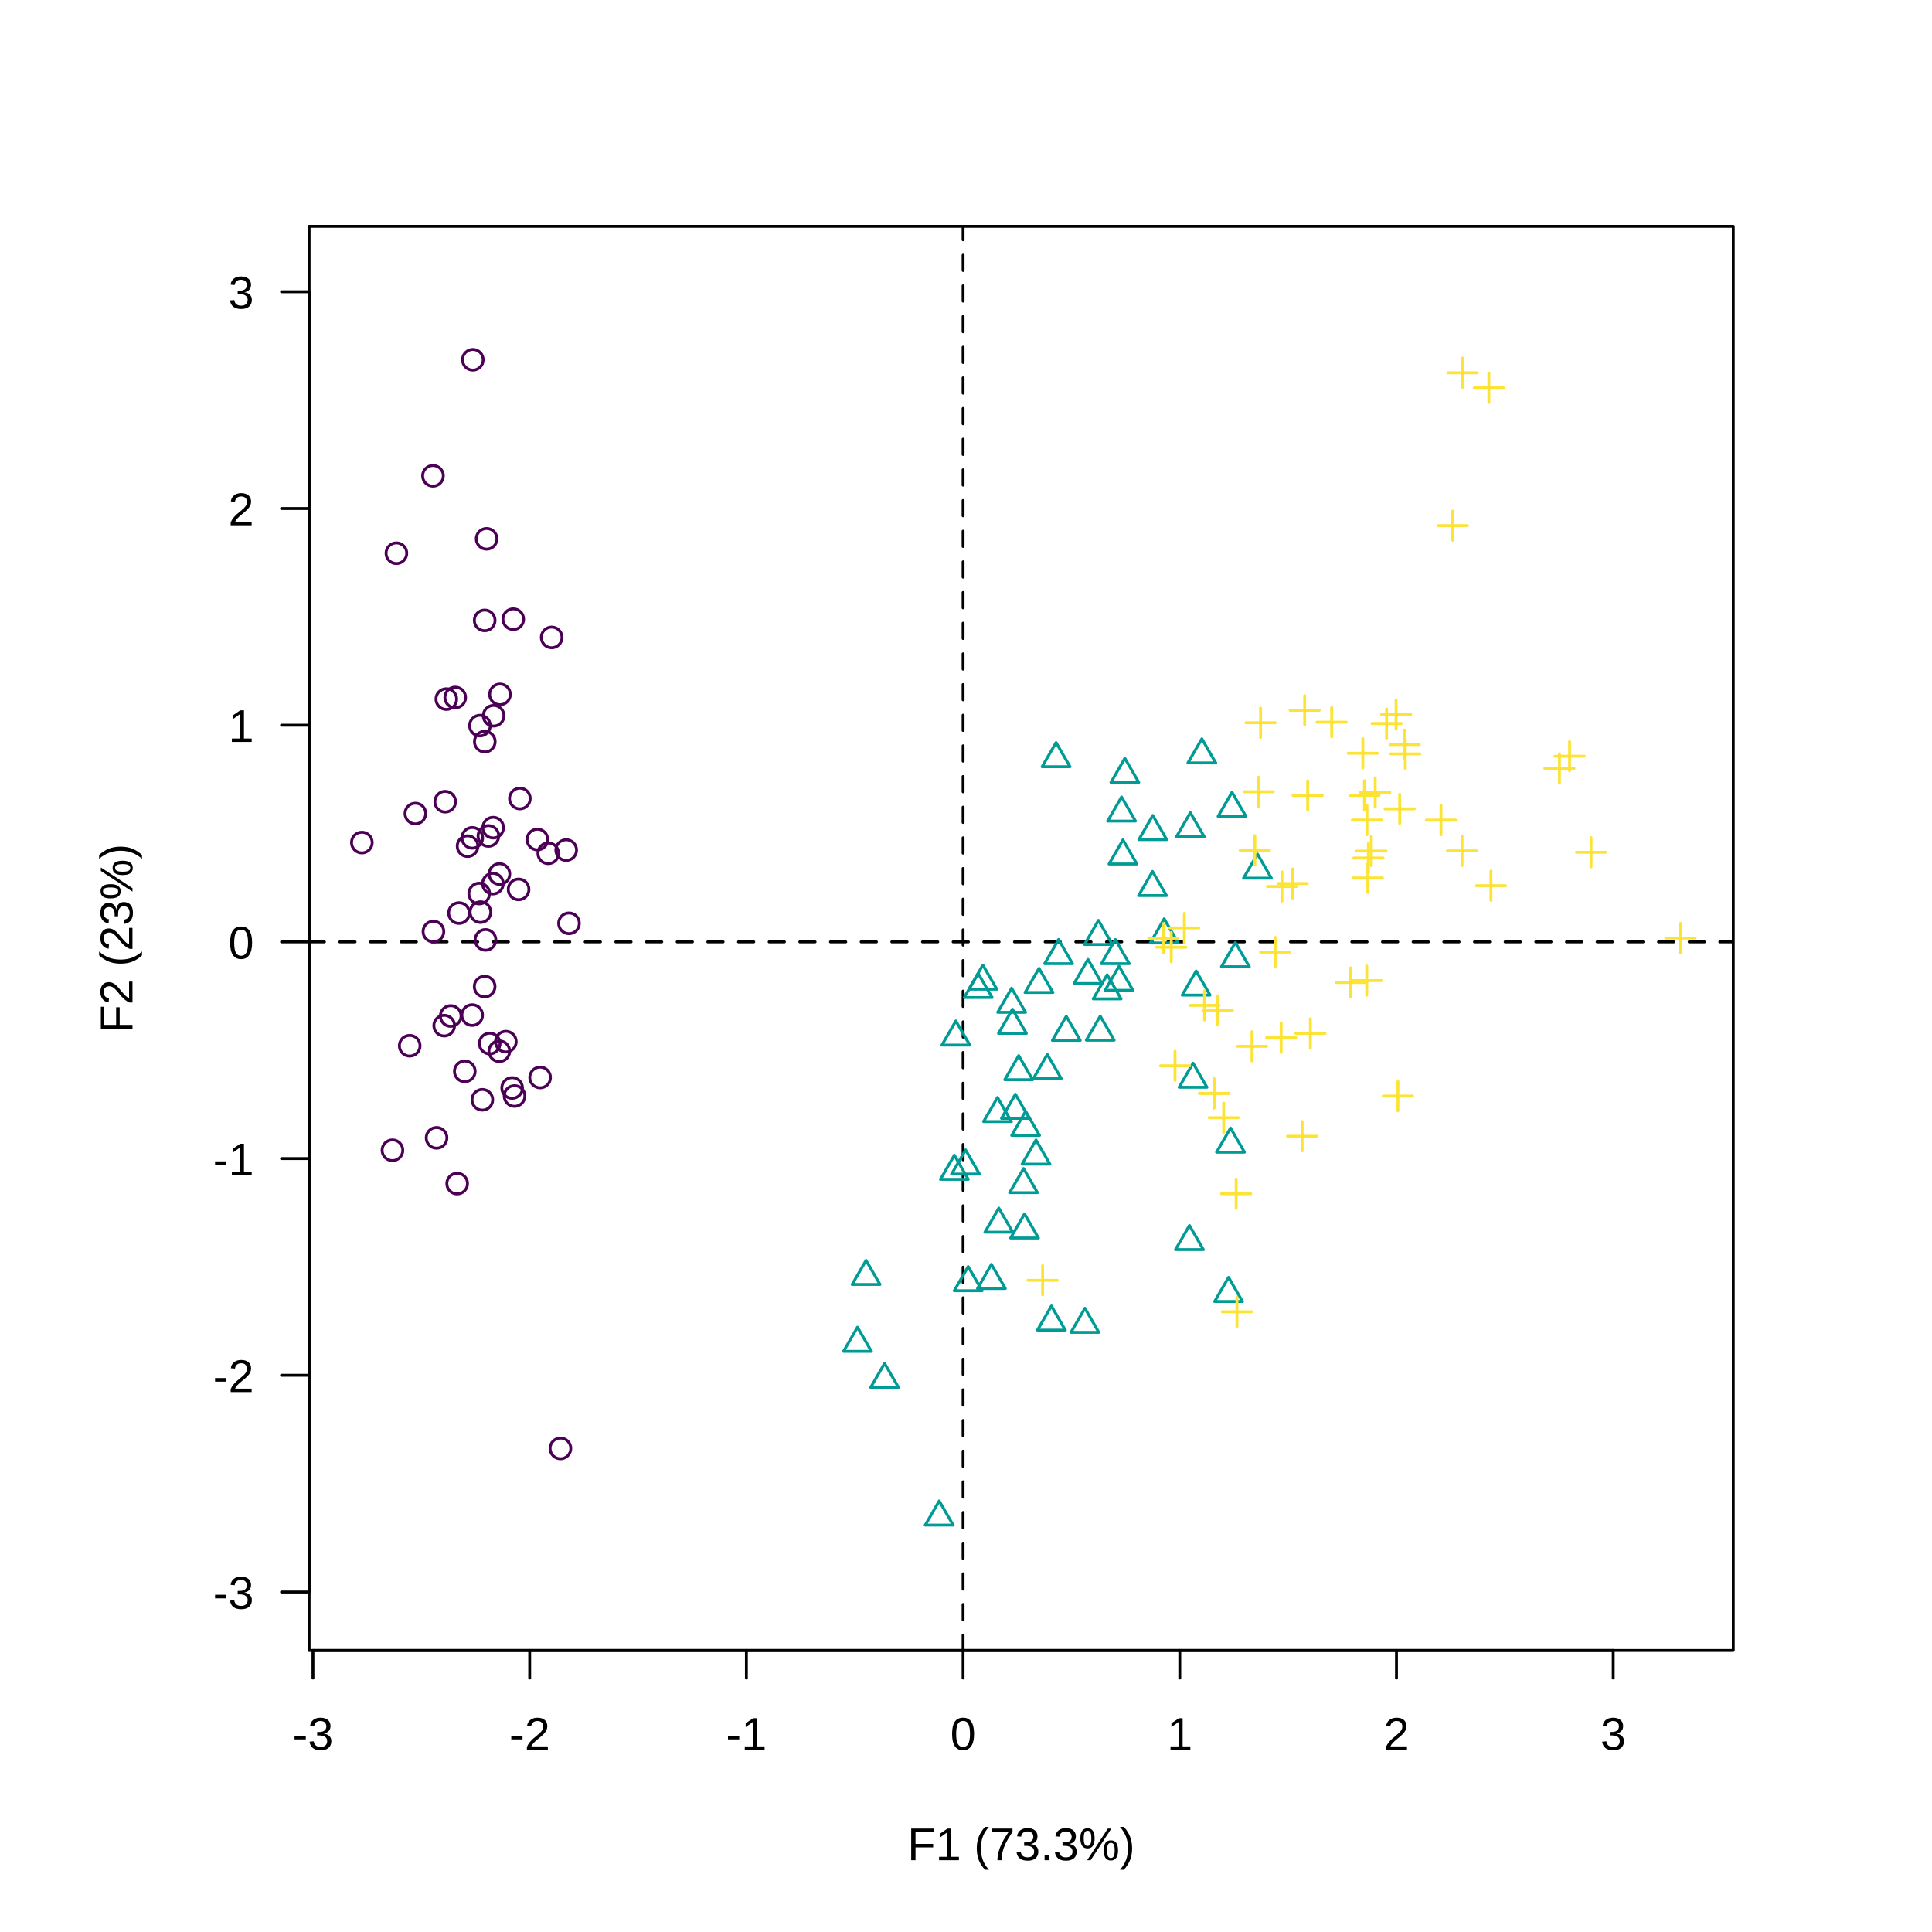
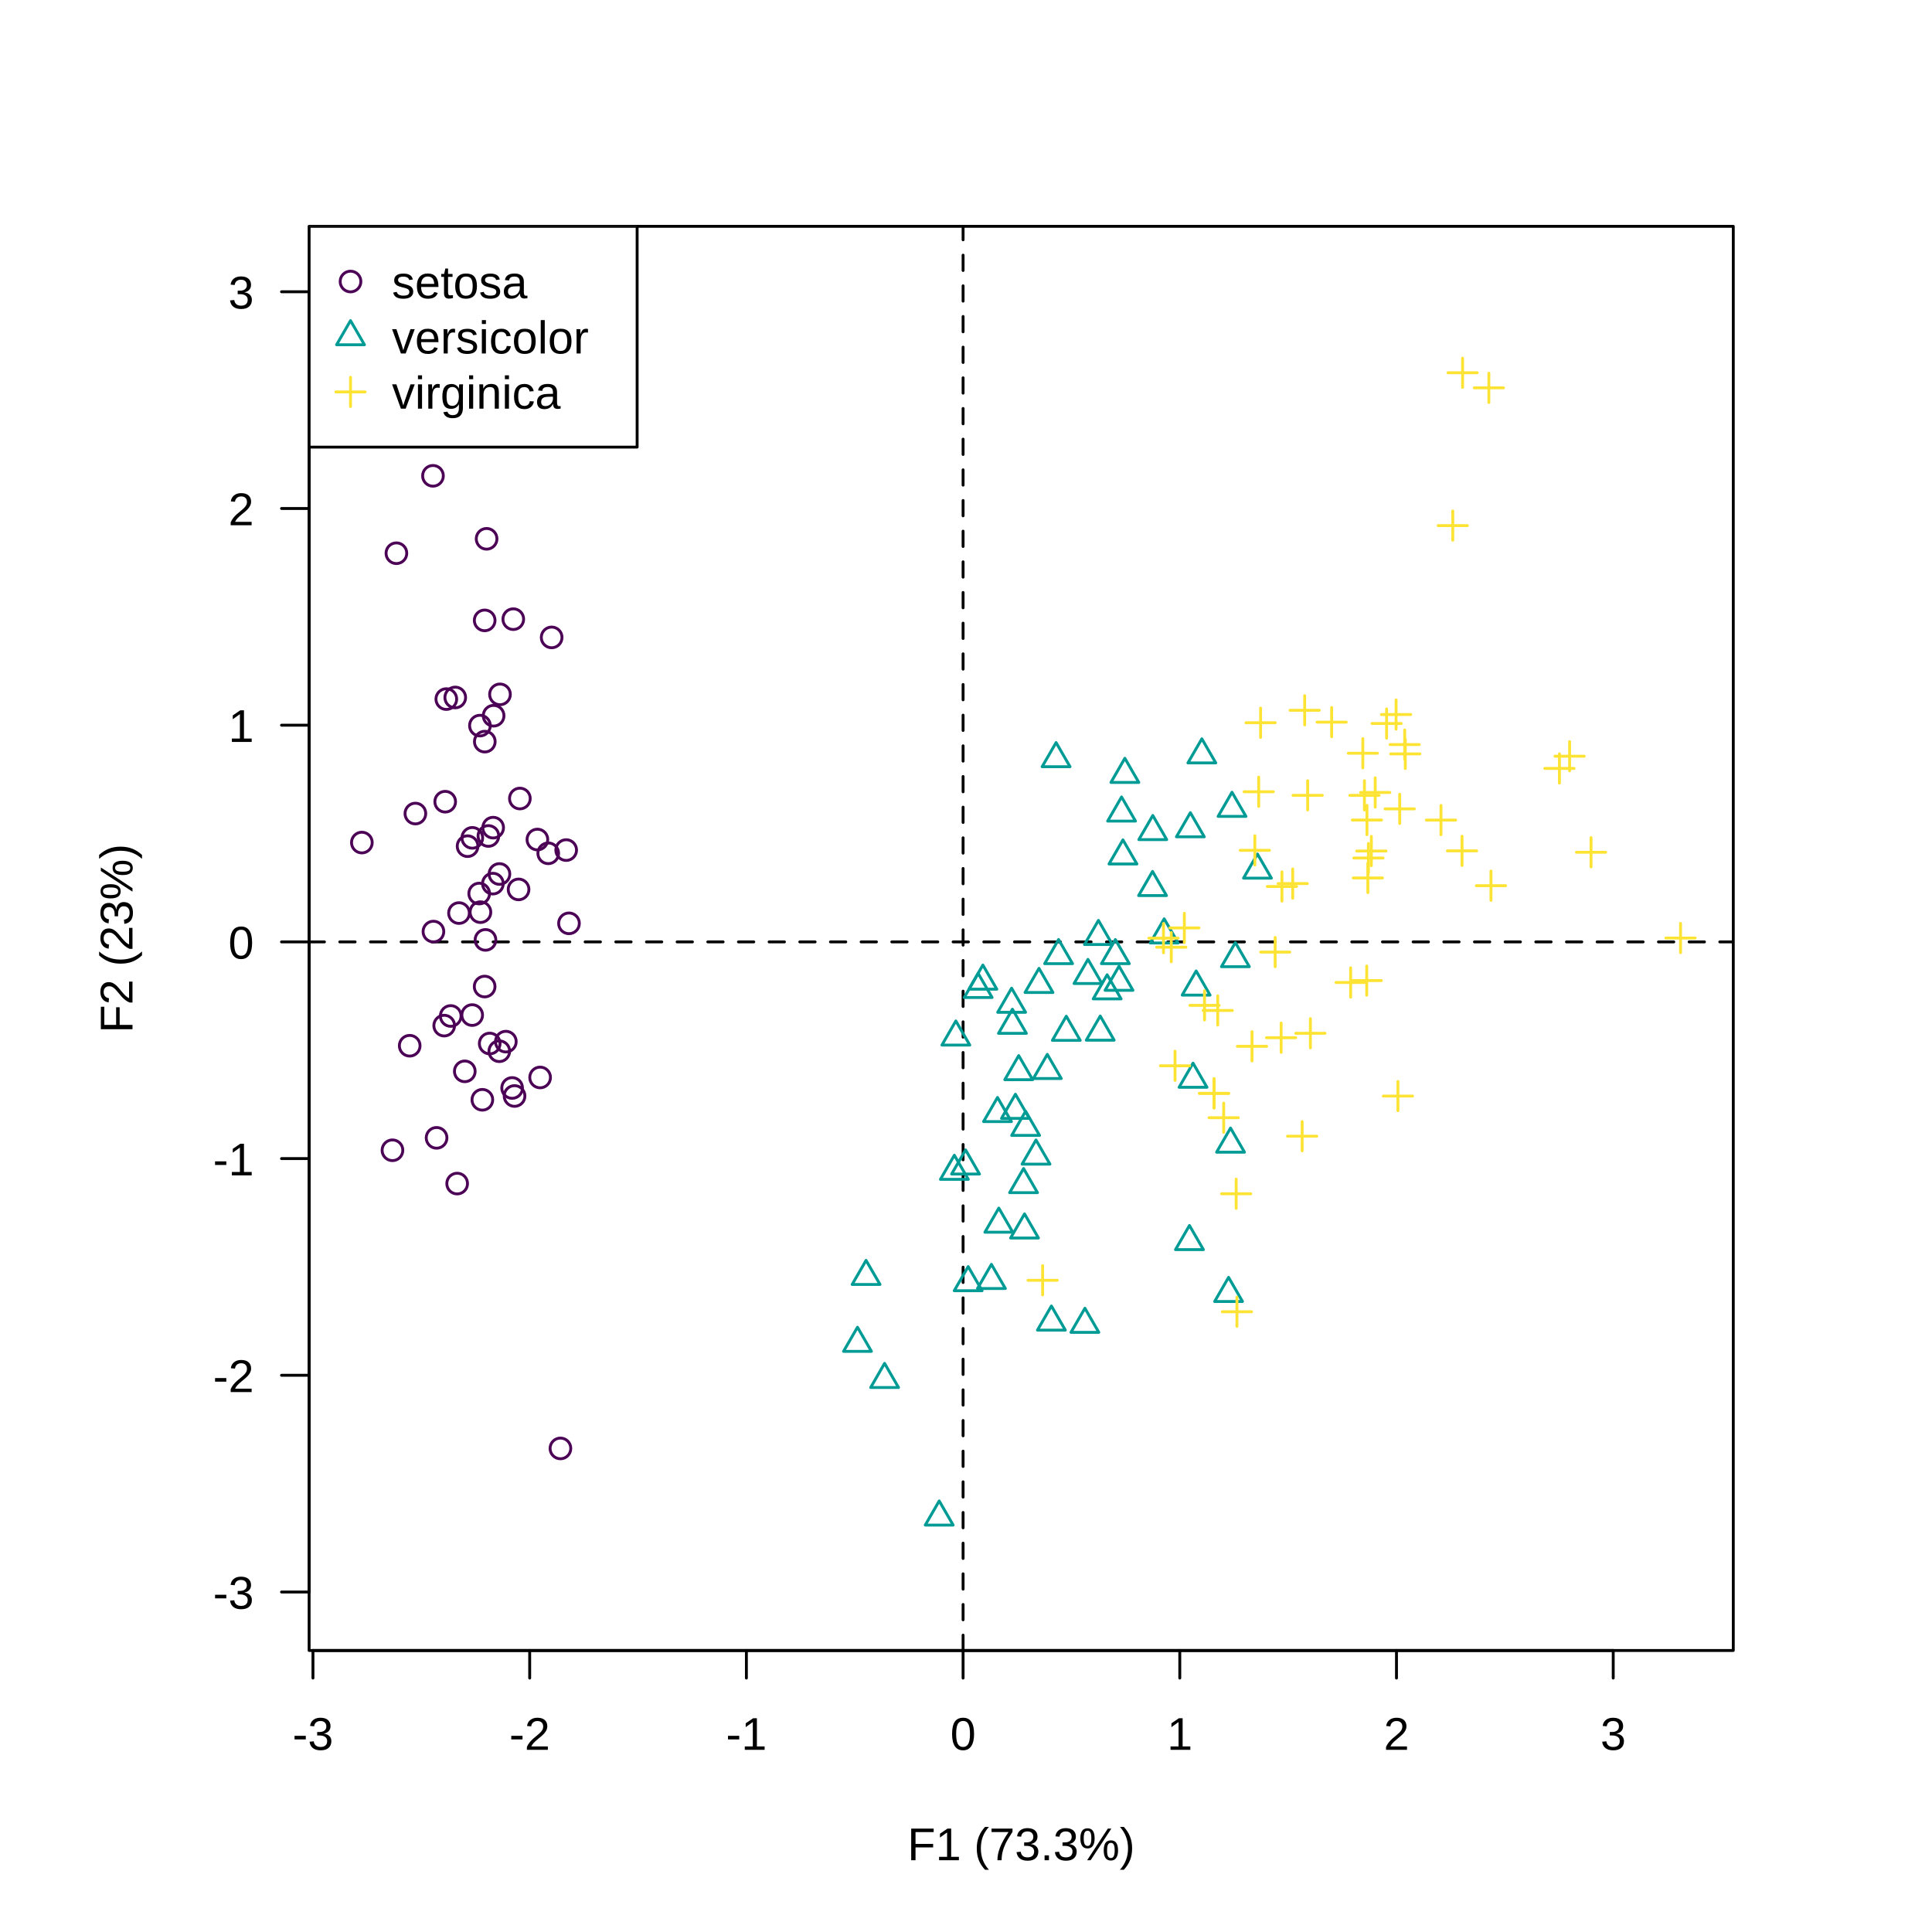
<svg xmlns="http://www.w3.org/2000/svg" class="svglite" width="504.00pt" height="504.00pt" viewBox="0 0 504.00 504.00">
  <defs>
    <style type="text/css">
    .svglite line, .svglite polyline, .svglite polygon, .svglite path, .svglite rect, .svglite circle {
      fill: none;
      stroke: #000000;
      stroke-linecap: round;
      stroke-linejoin: round;
      stroke-miterlimit: 10.00;
    }
    .svglite text {
      white-space: pre;
    }
  </style>
  </defs>
  <rect width="100%" height="100%" style="stroke: none; fill: #FFFFFF;" />
  <defs>
    <clipPath id="cpMC4wMHw1MDQuMDB8MC4wMHw1MDQuMDA=">
      <rect x="0.00" y="0.00" width="504.00" height="504.00" />
    </clipPath>
  </defs>
  <g clip-path="url(#cpMC4wMHw1MDQuMDB8MC4wMHw1MDQuMDA=)">
</g>
  <defs>
    <clipPath id="cpODAuNjR8NDUyLjE2fDU5LjA0fDQzMC41Ng==">
      <rect x="80.64" y="59.04" width="371.52" height="371.52" />
    </clipPath>
  </defs>
  <g clip-path="url(#cpODAuNjR8NDUyLjE2fDU5LjA0fDQzMC41Ng==)">
    <line x1="80.64" y1="245.71" x2="452.16" y2="245.71" style="stroke-width: 0.75; stroke-dasharray: 4.00,4.00;" />
    <line x1="251.24" y1="430.56" x2="251.24" y2="59.04" style="stroke-width: 0.75; stroke-dasharray: 4.00,4.00;" />
    <circle cx="123.21" cy="218.57" r="2.70" style="stroke-width: 0.75; stroke: #4B0055;" />
    <circle cx="133.60" cy="283.82" r="2.70" style="stroke-width: 0.75; stroke: #4B0055;" />
    <circle cx="117.58" cy="265.04" r="2.70" style="stroke-width: 0.75; stroke: #4B0055;" />
    <circle cx="121.25" cy="279.48" r="2.70" style="stroke-width: 0.75; stroke: #4B0055;" />
    <circle cx="116.14" cy="209.14" r="2.70" style="stroke-width: 0.75; stroke: #4B0055;" />
    <circle cx="133.90" cy="161.52" r="2.70" style="stroke-width: 0.75; stroke: #4B0055;" />
    <circle cx="113.07" cy="243.02" r="2.70" style="stroke-width: 0.75; stroke: #4B0055;" />
    <circle cx="125.01" cy="233.10" r="2.70" style="stroke-width: 0.75; stroke: #4B0055;" />
    <circle cx="119.26" cy="308.76" r="2.70" style="stroke-width: 0.75; stroke: #4B0055;" />
    <circle cx="127.75" cy="272.22" r="2.70" style="stroke-width: 0.75; stroke: #4B0055;" />
    <circle cx="128.77" cy="186.71" r="2.70" style="stroke-width: 0.75; stroke: #4B0055;" />
    <circle cx="119.74" cy="238.19" r="2.70" style="stroke-width: 0.75; stroke: #4B0055;" />
    <circle cx="125.83" cy="286.90" r="2.70" style="stroke-width: 0.75; stroke: #4B0055;" />
    <circle cx="102.38" cy="300.07" r="2.70" style="stroke-width: 0.75; stroke: #4B0055;" />
    <circle cx="126.94" cy="140.56" r="2.70" style="stroke-width: 0.75; stroke: #4B0055;" />
    <circle cx="123.35" cy="93.85" r="2.70" style="stroke-width: 0.75; stroke: #4B0055;" />
    <circle cx="126.44" cy="161.84" r="2.70" style="stroke-width: 0.75; stroke: #4B0055;" />
    <circle cx="127.41" cy="218.08" r="2.70" style="stroke-width: 0.75; stroke: #4B0055;" />
    <circle cx="143.91" cy="166.28" r="2.70" style="stroke-width: 0.75; stroke: #4B0055;" />
    <circle cx="118.76" cy="181.95" r="2.70" style="stroke-width: 0.75; stroke: #4B0055;" />
    <circle cx="143.02" cy="222.60" r="2.70" style="stroke-width: 0.75; stroke: #4B0055;" />
    <circle cx="126.47" cy="193.47" r="2.70" style="stroke-width: 0.75; stroke: #4B0055;" />
    <circle cx="94.40" cy="219.80" r="2.70" style="stroke-width: 0.75; stroke: #4B0055;" />
    <circle cx="148.43" cy="240.87" r="2.70" style="stroke-width: 0.75; stroke: #4B0055;" />
    <circle cx="125.33" cy="237.95" r="2.70" style="stroke-width: 0.75; stroke: #4B0055;" />
    <circle cx="140.90" cy="281.08" r="2.70" style="stroke-width: 0.75; stroke: #4B0055;" />
    <circle cx="135.28" cy="232.02" r="2.70" style="stroke-width: 0.75; stroke: #4B0055;" />
    <circle cx="128.65" cy="215.91" r="2.70" style="stroke-width: 0.75; stroke: #4B0055;" />
    <circle cx="130.29" cy="228.00" r="2.70" style="stroke-width: 0.75; stroke: #4B0055;" />
    <circle cx="123.18" cy="264.80" r="2.70" style="stroke-width: 0.75; stroke: #4B0055;" />
    <circle cx="130.25" cy="274.23" r="2.70" style="stroke-width: 0.75; stroke: #4B0055;" />
    <circle cx="147.70" cy="221.76" r="2.70" style="stroke-width: 0.75; stroke: #4B0055;" />
    <circle cx="103.41" cy="144.32" r="2.70" style="stroke-width: 0.75; stroke: #4B0055;" />
    <circle cx="112.95" cy="124.13" r="2.70" style="stroke-width: 0.75; stroke: #4B0055;" />
    <circle cx="131.96" cy="271.73" r="2.70" style="stroke-width: 0.75; stroke: #4B0055;" />
    <circle cx="126.43" cy="257.36" r="2.70" style="stroke-width: 0.75; stroke: #4B0055;" />
    <circle cx="135.62" cy="208.31" r="2.70" style="stroke-width: 0.75; stroke: #4B0055;" />
    <circle cx="108.36" cy="212.23" r="2.70" style="stroke-width: 0.75; stroke: #4B0055;" />
    <circle cx="113.89" cy="296.83" r="2.70" style="stroke-width: 0.75; stroke: #4B0055;" />
    <circle cx="128.58" cy="230.51" r="2.70" style="stroke-width: 0.75; stroke: #4B0055;" />
    <circle cx="121.98" cy="220.74" r="2.70" style="stroke-width: 0.75; stroke: #4B0055;" />
    <circle cx="146.20" cy="377.85" r="2.70" style="stroke-width: 0.75; stroke: #4B0055;" />
    <circle cx="106.88" cy="272.80" r="2.70" style="stroke-width: 0.75; stroke: #4B0055;" />
    <circle cx="140.19" cy="219.01" r="2.70" style="stroke-width: 0.75; stroke: #4B0055;" />
    <circle cx="130.43" cy="181.14" r="2.70" style="stroke-width: 0.75; stroke: #4B0055;" />
    <circle cx="134.23" cy="285.91" r="2.70" style="stroke-width: 0.75; stroke: #4B0055;" />
    <circle cx="116.43" cy="182.37" r="2.70" style="stroke-width: 0.75; stroke: #4B0055;" />
    <circle cx="115.88" cy="267.55" r="2.70" style="stroke-width: 0.75; stroke: #4B0055;" />
    <circle cx="125.20" cy="189.29" r="2.70" style="stroke-width: 0.75; stroke: #4B0055;" />
    <circle cx="126.65" cy="245.19" r="2.70" style="stroke-width: 0.75; stroke: #4B0055;" />
    <polygon points="313.53,192.73 317.16,199.02 309.89,199.02 " style="stroke-width: 0.75; stroke: #009B95;" />
    <polygon points="292.58,207.90 296.22,214.20 288.95,214.20 " style="stroke-width: 0.75; stroke: #009B95;" />
    <polygon points="321.39,206.67 325.03,212.97 317.76,212.97 " style="stroke-width: 0.75; stroke: #009B95;" />
    <polygon points="274.28,340.69 277.91,346.99 270.64,346.99 " style="stroke-width: 0.75; stroke: #009B95;" />
    <polygon points="312.04,253.29 315.67,259.59 308.40,259.59 " style="stroke-width: 0.75; stroke: #009B95;" />
    <polygon points="273.21,275.05 276.85,281.35 269.58,281.35 " style="stroke-width: 0.75; stroke: #009B95;" />
    <polygon points="293.44,197.81 297.08,204.11 289.81,204.11 " style="stroke-width: 0.75; stroke: #009B95;" />
    <polygon points="223.69,346.23 227.33,352.53 220.05,352.53 " style="stroke-width: 0.75; stroke: #009B95;" />
    <polygon points="303.70,239.69 307.33,245.99 300.06,245.99 " style="stroke-width: 0.75; stroke: #009B95;" />
    <polygon points="251.89,299.97 255.52,306.27 248.25,306.27 " style="stroke-width: 0.75; stroke: #009B95;" />
    <polygon points="245.01,391.55 248.65,397.85 241.37,397.85 " style="stroke-width: 0.75; stroke: #009B95;" />
    <polygon points="276.15,245.09 279.79,251.39 272.52,251.39 " style="stroke-width: 0.75; stroke: #009B95;" />
    <polygon points="283.02,341.28 286.65,347.57 279.38,347.57 " style="stroke-width: 0.75; stroke: #009B95;" />
    <polygon points="291.92,252.04 295.55,258.34 288.28,258.34 " style="stroke-width: 0.75; stroke: #009B95;" />
    <polygon points="249.35,266.33 252.99,272.63 245.72,272.63 " style="stroke-width: 0.75; stroke: #009B95;" />
    <polygon points="300.73,212.73 304.36,219.03 297.09,219.03 " style="stroke-width: 0.75; stroke: #009B95;" />
    <polygon points="271.04,252.61 274.68,258.91 267.40,258.91 " style="stroke-width: 0.75; stroke: #009B95;" />
    <polygon points="260.22,286.29 263.85,292.59 256.58,292.59 " style="stroke-width: 0.75; stroke: #009B95;" />
    <polygon points="320.50,333.22 324.13,339.52 316.86,339.52 " style="stroke-width: 0.75; stroke: #009B95;" />
    <polygon points="260.56,315.15 264.20,321.45 256.93,321.45 " style="stroke-width: 0.75; stroke: #009B95;" />
    <polygon points="292.94,219.09 296.58,225.39 289.31,225.39 " style="stroke-width: 0.75; stroke: #009B95;" />
    <polygon points="278.16,265.10 281.80,271.40 274.53,271.40 " style="stroke-width: 0.75; stroke: #009B95;" />
    <polygon points="321.01,294.27 324.65,300.57 317.37,300.57 " style="stroke-width: 0.75; stroke: #009B95;" />
    <polygon points="287.02,265.05 290.65,271.35 283.38,271.35 " style="stroke-width: 0.75; stroke: #009B95;" />
    <polygon points="290.96,245.10 294.60,251.39 287.33,251.39 " style="stroke-width: 0.75; stroke: #009B95;" />
    <polygon points="300.66,227.33 304.30,233.63 297.03,233.63 " style="stroke-width: 0.75; stroke: #009B95;" />
    <polygon points="322.27,245.88 325.91,252.18 318.64,252.18 " style="stroke-width: 0.75; stroke: #009B95;" />
    <polygon points="328.03,222.78 331.67,229.08 324.40,229.08 " style="stroke-width: 0.75; stroke: #009B95;" />
    <polygon points="288.82,254.28 292.46,260.58 285.19,260.58 " style="stroke-width: 0.75; stroke: #009B95;" />
    <polygon points="248.96,301.36 252.60,307.66 245.33,307.66 " style="stroke-width: 0.75; stroke: #009B95;" />
    <polygon points="258.63,329.83 262.27,336.13 255.00,336.13 " style="stroke-width: 0.75; stroke: #009B95;" />
    <polygon points="252.57,330.41 256.20,336.71 248.93,336.71 " style="stroke-width: 0.75; stroke: #009B95;" />
    <polygon points="264.89,285.45 268.53,291.75 261.26,291.75 " style="stroke-width: 0.75; stroke: #009B95;" />
    <polygon points="311.23,277.34 314.86,283.64 307.59,283.64 " style="stroke-width: 0.75; stroke: #009B95;" />
    <polygon points="263.90,257.78 267.54,264.08 260.27,264.08 " style="stroke-width: 0.75; stroke: #009B95;" />
    <polygon points="275.50,193.71 279.14,200.01 271.86,200.01 " style="stroke-width: 0.75; stroke: #009B95;" />
    <polygon points="310.53,212.00 314.16,218.30 306.89,218.30 " style="stroke-width: 0.75; stroke: #009B95;" />
    <polygon points="310.29,319.69 313.93,325.99 306.65,325.99 " style="stroke-width: 0.75; stroke: #009B95;" />
    <polygon points="255.17,253.92 258.81,260.22 251.54,260.22 " style="stroke-width: 0.75; stroke: #009B95;" />
    <polygon points="267.27,316.66 270.90,322.96 263.63,322.96 " style="stroke-width: 0.75; stroke: #009B95;" />
    <polygon points="267.02,304.83 270.65,311.13 263.38,311.13 " style="stroke-width: 0.75; stroke: #009B95;" />
    <polygon points="286.55,240.10 290.18,246.40 282.91,246.40 " style="stroke-width: 0.75; stroke: #009B95;" />
    <polygon points="270.26,297.39 273.90,303.69 266.63,303.69 " style="stroke-width: 0.75; stroke: #009B95;" />
    <polygon points="230.76,355.66 234.40,361.96 227.13,361.96 " style="stroke-width: 0.75; stroke: #009B95;" />
    <polygon points="267.55,289.89 271.19,296.19 263.92,296.19 " style="stroke-width: 0.75; stroke: #009B95;" />
    <polygon points="256.40,251.75 260.04,258.05 252.77,258.05 " style="stroke-width: 0.75; stroke: #009B95;" />
    <polygon points="264.11,263.27 267.75,269.57 260.48,269.57 " style="stroke-width: 0.75; stroke: #009B95;" />
    <polygon points="283.82,250.27 287.46,256.57 280.19,256.57 " style="stroke-width: 0.75; stroke: #009B95;" />
    <polygon points="225.93,328.79 229.57,335.08 222.30,335.08 " style="stroke-width: 0.75; stroke: #009B95;" />
    <polygon points="265.75,275.37 269.39,281.66 262.12,281.66 " style="stroke-width: 0.75; stroke: #009B95;" />
    <line x1="351.70" y1="196.50" x2="359.34" y2="196.50" style="stroke-width: 0.75; stroke: #FDE333;" />
    <line x1="355.52" y1="200.32" x2="355.52" y2="192.69" style="stroke-width: 0.75; stroke: #FDE333;" />
    <line x1="312.88" y1="285.22" x2="320.52" y2="285.22" style="stroke-width: 0.75; stroke: #FDE333;" />
    <line x1="316.70" y1="289.04" x2="316.70" y2="281.40" style="stroke-width: 0.75; stroke: #FDE333;" />
    <line x1="372.09" y1="213.94" x2="379.73" y2="213.94" style="stroke-width: 0.75; stroke: #FDE333;" />
    <line x1="375.91" y1="217.76" x2="375.91" y2="210.12" style="stroke-width: 0.75; stroke: #FDE333;" />
    <line x1="328.84" y1="248.37" x2="336.47" y2="248.37" style="stroke-width: 0.75; stroke: #FDE333;" />
    <line x1="332.65" y1="252.19" x2="332.65" y2="244.55" style="stroke-width: 0.75; stroke: #FDE333;" />
    <line x1="353.01" y1="229.03" x2="360.65" y2="229.03" style="stroke-width: 0.75; stroke: #FDE333;" />
    <line x1="356.83" y1="232.85" x2="356.83" y2="225.21" style="stroke-width: 0.75; stroke: #FDE333;" />
    <line x1="402.99" y1="200.46" x2="410.63" y2="200.46" style="stroke-width: 0.75; stroke: #FDE333;" />
    <line x1="406.81" y1="204.28" x2="406.81" y2="196.64" style="stroke-width: 0.75; stroke: #FDE333;" />
    <line x1="268.17" y1="333.99" x2="275.81" y2="333.99" style="stroke-width: 0.75; stroke: #FDE333;" />
    <line x1="271.99" y1="337.80" x2="271.99" y2="330.17" style="stroke-width: 0.75; stroke: #FDE333;" />
    <line x1="377.58" y1="221.96" x2="385.22" y2="221.96" style="stroke-width: 0.75; stroke: #FDE333;" />
    <line x1="381.40" y1="225.78" x2="381.40" y2="218.14" style="stroke-width: 0.75; stroke: #FDE333;" />
    <line x1="360.86" y1="285.93" x2="368.50" y2="285.93" style="stroke-width: 0.75; stroke: #FDE333;" />
    <line x1="364.68" y1="289.75" x2="364.68" y2="282.11" style="stroke-width: 0.75; stroke: #FDE333;" />
    <line x1="375.17" y1="137.11" x2="382.81" y2="137.11" style="stroke-width: 0.75; stroke: #FDE333;" />
    <line x1="378.99" y1="140.93" x2="378.99" y2="133.29" style="stroke-width: 0.75; stroke: #FDE333;" />
    <line x1="324.54" y1="206.55" x2="332.18" y2="206.55" style="stroke-width: 0.75; stroke: #FDE333;" />
    <line x1="328.36" y1="210.37" x2="328.36" y2="202.73" style="stroke-width: 0.75; stroke: #FDE333;" />
    <line x1="338.02" y1="269.55" x2="345.66" y2="269.55" style="stroke-width: 0.75; stroke: #FDE333;" />
    <line x1="341.84" y1="273.37" x2="341.84" y2="265.73" style="stroke-width: 0.75; stroke: #FDE333;" />
    <line x1="353.92" y1="222.01" x2="361.56" y2="222.01" style="stroke-width: 0.75; stroke: #FDE333;" />
    <line x1="357.74" y1="225.83" x2="357.74" y2="218.19" style="stroke-width: 0.75; stroke: #FDE333;" />
    <line x1="318.66" y1="311.42" x2="326.29" y2="311.42" style="stroke-width: 0.75; stroke: #FDE333;" />
    <line x1="322.48" y1="315.23" x2="322.48" y2="307.60" style="stroke-width: 0.75; stroke: #FDE333;" />
    <line x1="330.39" y1="270.71" x2="338.03" y2="270.71" style="stroke-width: 0.75; stroke: #FDE333;" />
    <line x1="334.21" y1="274.53" x2="334.21" y2="266.89" style="stroke-width: 0.75; stroke: #FDE333;" />
    <line x1="337.31" y1="207.48" x2="344.95" y2="207.48" style="stroke-width: 0.75; stroke: #FDE333;" />
    <line x1="341.13" y1="211.30" x2="341.13" y2="203.66" style="stroke-width: 0.75; stroke: #FDE333;" />
    <line x1="330.60" y1="231.26" x2="338.24" y2="231.26" style="stroke-width: 0.75; stroke: #FDE333;" />
    <line x1="334.42" y1="235.08" x2="334.42" y2="227.44" style="stroke-width: 0.75; stroke: #FDE333;" />
    <line x1="384.59" y1="101.18" x2="392.22" y2="101.18" style="stroke-width: 0.75; stroke: #FDE333;" />
    <line x1="388.40" y1="105.00" x2="388.40" y2="97.36" style="stroke-width: 0.75; stroke: #FDE333;" />
    <line x1="434.58" y1="244.71" x2="442.22" y2="244.71" style="stroke-width: 0.75; stroke: #FDE333;" />
    <line x1="438.40" y1="248.52" x2="438.40" y2="240.89" style="stroke-width: 0.75; stroke: #FDE333;" />
    <line x1="318.86" y1="342.20" x2="326.50" y2="342.20" style="stroke-width: 0.75; stroke: #FDE333;" />
    <line x1="322.68" y1="346.01" x2="322.68" y2="338.38" style="stroke-width: 0.75; stroke: #FDE333;" />
    <line x1="362.62" y1="194.24" x2="370.25" y2="194.24" style="stroke-width: 0.75; stroke: #FDE333;" />
    <line x1="366.44" y1="198.06" x2="366.44" y2="190.42" style="stroke-width: 0.75; stroke: #FDE333;" />
    <line x1="302.71" y1="278.03" x2="310.35" y2="278.03" style="stroke-width: 0.75; stroke: #FDE333;" />
    <line x1="306.53" y1="281.85" x2="306.53" y2="274.22" style="stroke-width: 0.75; stroke: #FDE333;" />
    <line x1="411.23" y1="222.33" x2="418.87" y2="222.33" style="stroke-width: 0.75; stroke: #FDE333;" />
    <line x1="415.05" y1="226.14" x2="415.05" y2="218.51" style="stroke-width: 0.75; stroke: #FDE333;" />
    <line x1="322.79" y1="272.95" x2="330.43" y2="272.95" style="stroke-width: 0.75; stroke: #FDE333;" />
    <line x1="326.61" y1="276.77" x2="326.61" y2="269.13" style="stroke-width: 0.75; stroke: #FDE333;" />
    <line x1="343.57" y1="188.39" x2="351.20" y2="188.39" style="stroke-width: 0.75; stroke: #FDE333;" />
    <line x1="347.39" y1="192.21" x2="347.39" y2="184.57" style="stroke-width: 0.75; stroke: #FDE333;" />
    <line x1="357.90" y1="188.74" x2="365.54" y2="188.74" style="stroke-width: 0.75; stroke: #FDE333;" />
    <line x1="361.72" y1="192.56" x2="361.72" y2="184.92" style="stroke-width: 0.75; stroke: #FDE333;" />
    <line x1="313.85" y1="263.60" x2="321.49" y2="263.60" style="stroke-width: 0.75; stroke: #FDE333;" />
    <line x1="317.67" y1="267.42" x2="317.67" y2="259.78" style="stroke-width: 0.75; stroke: #FDE333;" />
    <line x1="305.14" y1="242.07" x2="312.77" y2="242.07" style="stroke-width: 0.75; stroke: #FDE333;" />
    <line x1="308.96" y1="245.89" x2="308.96" y2="238.25" style="stroke-width: 0.75; stroke: #FDE333;" />
    <line x1="348.52" y1="256.30" x2="356.16" y2="256.30" style="stroke-width: 0.75; stroke: #FDE333;" />
    <line x1="352.34" y1="260.12" x2="352.34" y2="252.48" style="stroke-width: 0.75; stroke: #FDE333;" />
    <line x1="352.78" y1="213.92" x2="360.41" y2="213.92" style="stroke-width: 0.75; stroke: #FDE333;" />
    <line x1="356.60" y1="217.74" x2="356.60" y2="210.10" style="stroke-width: 0.75; stroke: #FDE333;" />
    <line x1="385.13" y1="231.05" x2="392.77" y2="231.05" style="stroke-width: 0.75; stroke: #FDE333;" />
    <line x1="388.95" y1="234.87" x2="388.95" y2="227.23" style="stroke-width: 0.75; stroke: #FDE333;" />
    <line x1="377.72" y1="97.24" x2="385.36" y2="97.24" style="stroke-width: 0.75; stroke: #FDE333;" />
    <line x1="381.54" y1="101.06" x2="381.54" y2="93.42" style="stroke-width: 0.75; stroke: #FDE333;" />
    <line x1="352.72" y1="255.80" x2="360.36" y2="255.80" style="stroke-width: 0.75; stroke: #FDE333;" />
    <line x1="356.54" y1="259.62" x2="356.54" y2="251.99" style="stroke-width: 0.75; stroke: #FDE333;" />
    <line x1="310.41" y1="262.27" x2="318.04" y2="262.27" style="stroke-width: 0.75; stroke: #FDE333;" />
    <line x1="314.22" y1="266.09" x2="314.22" y2="258.45" style="stroke-width: 0.75; stroke: #FDE333;" />
    <line x1="315.40" y1="291.58" x2="323.04" y2="291.58" style="stroke-width: 0.75; stroke: #FDE333;" />
    <line x1="319.22" y1="295.39" x2="319.22" y2="287.76" style="stroke-width: 0.75; stroke: #FDE333;" />
    <line x1="405.64" y1="197.27" x2="413.28" y2="197.27" style="stroke-width: 0.75; stroke: #FDE333;" />
    <line x1="409.46" y1="201.09" x2="409.46" y2="193.46" style="stroke-width: 0.75; stroke: #FDE333;" />
    <line x1="336.53" y1="185.30" x2="344.17" y2="185.30" style="stroke-width: 0.75; stroke: #FDE333;" />
    <line x1="340.35" y1="189.12" x2="340.35" y2="181.48" style="stroke-width: 0.75; stroke: #FDE333;" />
    <line x1="323.53" y1="221.83" x2="331.17" y2="221.83" style="stroke-width: 0.75; stroke: #FDE333;" />
    <line x1="327.35" y1="225.65" x2="327.35" y2="218.01" style="stroke-width: 0.75; stroke: #FDE333;" />
    <line x1="299.70" y1="244.74" x2="307.34" y2="244.74" style="stroke-width: 0.75; stroke: #FDE333;" />
    <line x1="303.52" y1="248.56" x2="303.52" y2="240.92" style="stroke-width: 0.75; stroke: #FDE333;" />
    <line x1="352.12" y1="207.49" x2="359.76" y2="207.49" style="stroke-width: 0.75; stroke: #FDE333;" />
    <line x1="355.94" y1="211.31" x2="355.94" y2="203.67" style="stroke-width: 0.75; stroke: #FDE333;" />
    <line x1="361.32" y1="211.01" x2="368.96" y2="211.01" style="stroke-width: 0.75; stroke: #FDE333;" />
    <line x1="365.14" y1="214.82" x2="365.14" y2="207.19" style="stroke-width: 0.75; stroke: #FDE333;" />
    <line x1="354.93" y1="206.73" x2="362.57" y2="206.73" style="stroke-width: 0.75; stroke: #FDE333;" />
    <line x1="358.75" y1="210.55" x2="358.75" y2="202.91" style="stroke-width: 0.75; stroke: #FDE333;" />
    <line x1="312.88" y1="285.22" x2="320.52" y2="285.22" style="stroke-width: 0.75; stroke: #FDE333;" />
    <line x1="316.70" y1="289.04" x2="316.70" y2="281.40" style="stroke-width: 0.75; stroke: #FDE333;" />
    <line x1="362.78" y1="196.67" x2="370.41" y2="196.67" style="stroke-width: 0.75; stroke: #FDE333;" />
    <line x1="366.60" y1="200.49" x2="366.60" y2="192.85" style="stroke-width: 0.75; stroke: #FDE333;" />
    <line x1="360.38" y1="186.40" x2="368.02" y2="186.40" style="stroke-width: 0.75; stroke: #FDE333;" />
    <line x1="364.20" y1="190.22" x2="364.20" y2="182.58" style="stroke-width: 0.75; stroke: #FDE333;" />
    <line x1="353.16" y1="223.83" x2="360.80" y2="223.83" style="stroke-width: 0.75; stroke: #FDE333;" />
    <line x1="356.98" y1="227.65" x2="356.98" y2="220.02" style="stroke-width: 0.75; stroke: #FDE333;" />
    <line x1="335.87" y1="296.40" x2="343.51" y2="296.40" style="stroke-width: 0.75; stroke: #FDE333;" />
    <line x1="339.69" y1="300.22" x2="339.69" y2="292.58" style="stroke-width: 0.75; stroke: #FDE333;" />
    <line x1="333.42" y1="230.50" x2="341.05" y2="230.50" style="stroke-width: 0.75; stroke: #FDE333;" />
    <line x1="337.23" y1="234.32" x2="337.23" y2="226.68" style="stroke-width: 0.75; stroke: #FDE333;" />
    <line x1="325.03" y1="188.54" x2="332.66" y2="188.54" style="stroke-width: 0.75; stroke: #FDE333;" />
    <line x1="328.85" y1="192.36" x2="328.85" y2="184.72" style="stroke-width: 0.75; stroke: #FDE333;" />
    <line x1="301.73" y1="247.09" x2="309.37" y2="247.09" style="stroke-width: 0.75; stroke: #FDE333;" />
    <line x1="305.55" y1="250.90" x2="305.55" y2="243.27" style="stroke-width: 0.75; stroke: #FDE333;" />
  </g>
  <g clip-path="url(#cpMC4wMHw1MDQuMDB8MC4wMHw1MDQuMDA=)">
    <line x1="81.64" y1="430.56" x2="420.84" y2="430.56" style="stroke-width: 0.75;" />
    <line x1="81.64" y1="430.56" x2="81.64" y2="437.76" style="stroke-width: 0.75;" />
    <line x1="138.18" y1="430.56" x2="138.18" y2="437.76" style="stroke-width: 0.75;" />
    <line x1="194.71" y1="430.56" x2="194.71" y2="437.76" style="stroke-width: 0.75;" />
    <line x1="251.24" y1="430.56" x2="251.24" y2="437.76" style="stroke-width: 0.75;" />
    <line x1="307.77" y1="430.56" x2="307.77" y2="437.76" style="stroke-width: 0.75;" />
    <line x1="364.30" y1="430.56" x2="364.30" y2="437.76" style="stroke-width: 0.75;" />
    <line x1="420.84" y1="430.56" x2="420.84" y2="437.76" style="stroke-width: 0.75;" />
    <text x="81.64" y="456.48" text-anchor="middle" style="font-size: 12.00px; font-family: &quot;Arial&quot;;" textLength="11.97px" lengthAdjust="spacingAndGlyphs">-3</text>
    <text x="138.18" y="456.48" text-anchor="middle" style="font-size: 12.00px; font-family: &quot;Arial&quot;;" textLength="11.97px" lengthAdjust="spacingAndGlyphs">-2</text>
    <text x="194.71" y="456.48" text-anchor="middle" style="font-size: 12.00px; font-family: &quot;Arial&quot;;" textLength="11.97px" lengthAdjust="spacingAndGlyphs">-1</text>
    <text x="251.24" y="456.48" text-anchor="middle" style="font-size: 12.00px; font-family: &quot;Arial&quot;;" textLength="7.64px" lengthAdjust="spacingAndGlyphs">0</text>
    <text x="307.77" y="456.48" text-anchor="middle" style="font-size: 12.00px; font-family: &quot;Arial&quot;;" textLength="7.64px" lengthAdjust="spacingAndGlyphs">1</text>
    <text x="364.30" y="456.48" text-anchor="middle" style="font-size: 12.00px; font-family: &quot;Arial&quot;;" textLength="7.64px" lengthAdjust="spacingAndGlyphs">2</text>
    <text x="420.84" y="456.48" text-anchor="middle" style="font-size: 12.00px; font-family: &quot;Arial&quot;;" textLength="7.64px" lengthAdjust="spacingAndGlyphs">3</text>
    <line x1="80.64" y1="415.31" x2="80.64" y2="76.11" style="stroke-width: 0.75;" />
    <line x1="80.64" y1="415.31" x2="73.44" y2="415.31" style="stroke-width: 0.75;" />
    <line x1="80.64" y1="358.77" x2="73.44" y2="358.77" style="stroke-width: 0.75;" />
    <line x1="80.64" y1="302.24" x2="73.44" y2="302.24" style="stroke-width: 0.75;" />
    <line x1="80.64" y1="245.71" x2="73.44" y2="245.71" style="stroke-width: 0.75;" />
    <line x1="80.64" y1="189.18" x2="73.44" y2="189.18" style="stroke-width: 0.75;" />
    <line x1="80.64" y1="132.65" x2="73.44" y2="132.65" style="stroke-width: 0.75;" />
    <line x1="80.64" y1="76.11" x2="73.44" y2="76.11" style="stroke-width: 0.75;" />
    <text x="66.24" y="419.68" text-anchor="end" style="font-size: 12.00px; font-family: &quot;Arial&quot;;" textLength="11.97px" lengthAdjust="spacingAndGlyphs">-3</text>
    <text x="66.24" y="363.15" text-anchor="end" style="font-size: 12.00px; font-family: &quot;Arial&quot;;" textLength="11.97px" lengthAdjust="spacingAndGlyphs">-2</text>
    <text x="66.24" y="306.62" text-anchor="end" style="font-size: 12.00px; font-family: &quot;Arial&quot;;" textLength="11.97px" lengthAdjust="spacingAndGlyphs">-1</text>
    <text x="66.24" y="250.08" text-anchor="end" style="font-size: 12.00px; font-family: &quot;Arial&quot;;" textLength="7.64px" lengthAdjust="spacingAndGlyphs">0</text>
    <text x="66.24" y="193.55" text-anchor="end" style="font-size: 12.00px; font-family: &quot;Arial&quot;;" textLength="7.64px" lengthAdjust="spacingAndGlyphs">1</text>
    <text x="66.24" y="137.02" text-anchor="end" style="font-size: 12.00px; font-family: &quot;Arial&quot;;" textLength="7.64px" lengthAdjust="spacingAndGlyphs">2</text>
    <text x="66.24" y="80.49" text-anchor="end" style="font-size: 12.00px; font-family: &quot;Arial&quot;;" textLength="7.64px" lengthAdjust="spacingAndGlyphs">3</text>
    <polygon points="80.64,430.56 452.16,430.56 452.16,59.04 80.64,59.04 " style="stroke-width: 0.75;" />
    <text x="266.40" y="485.28" text-anchor="middle" style="font-size: 12.00px; font-family: &quot;Arial&quot;;" textLength="65.86px" lengthAdjust="spacingAndGlyphs">F1 (73.3%)</text>
    <text transform="translate(34.56,244.80) rotate(-90)" text-anchor="middle" style="font-size: 12.00px; font-family: &quot;Arial&quot;;" textLength="54.40px" lengthAdjust="spacingAndGlyphs">F2 (23%)</text>
  </g>
+   <g clip-path="url(#cpODAuNjR8NDUyLjE2fDU5LjA0fDQzMC41Ng==)">
+     <rect x="80.64" y="59.04" width="85.57" height="57.60" style="stroke-width: 0.75; fill: #FFFFFF;" />
+     <circle cx="91.44" cy="73.44" r="2.70" style="stroke-width: 0.75; stroke: #4B0055;" />
+     <polygon points="91.44,83.64 95.08,89.94 87.80,89.94 " style="stroke-width: 0.75; stroke: #009B95;" />
+     <line x1="87.62" y1="102.24" x2="95.26" y2="102.24" style="stroke-width: 0.75; stroke: #FDE333;" />
+     <line x1="91.44" y1="106.06" x2="91.44" y2="98.42" style="stroke-width: 0.75; stroke: #FDE333;" />
+     <text x="102.24" y="77.81" style="font-size: 12.00px; font-family: &quot;Arial&quot;;" textLength="39.31px" lengthAdjust="spacingAndGlyphs">setosa</text>
+     <text x="102.24" y="92.21" style="font-size: 12.00px; font-family: &quot;Arial&quot;;" textLength="58.57px" lengthAdjust="spacingAndGlyphs">versicolor</text>
+     <text x="102.24" y="106.61" style="font-size: 12.00px; font-family: &quot;Arial&quot;;" textLength="51.02px" lengthAdjust="spacingAndGlyphs">virginica</text>
+   </g>
</svg>
